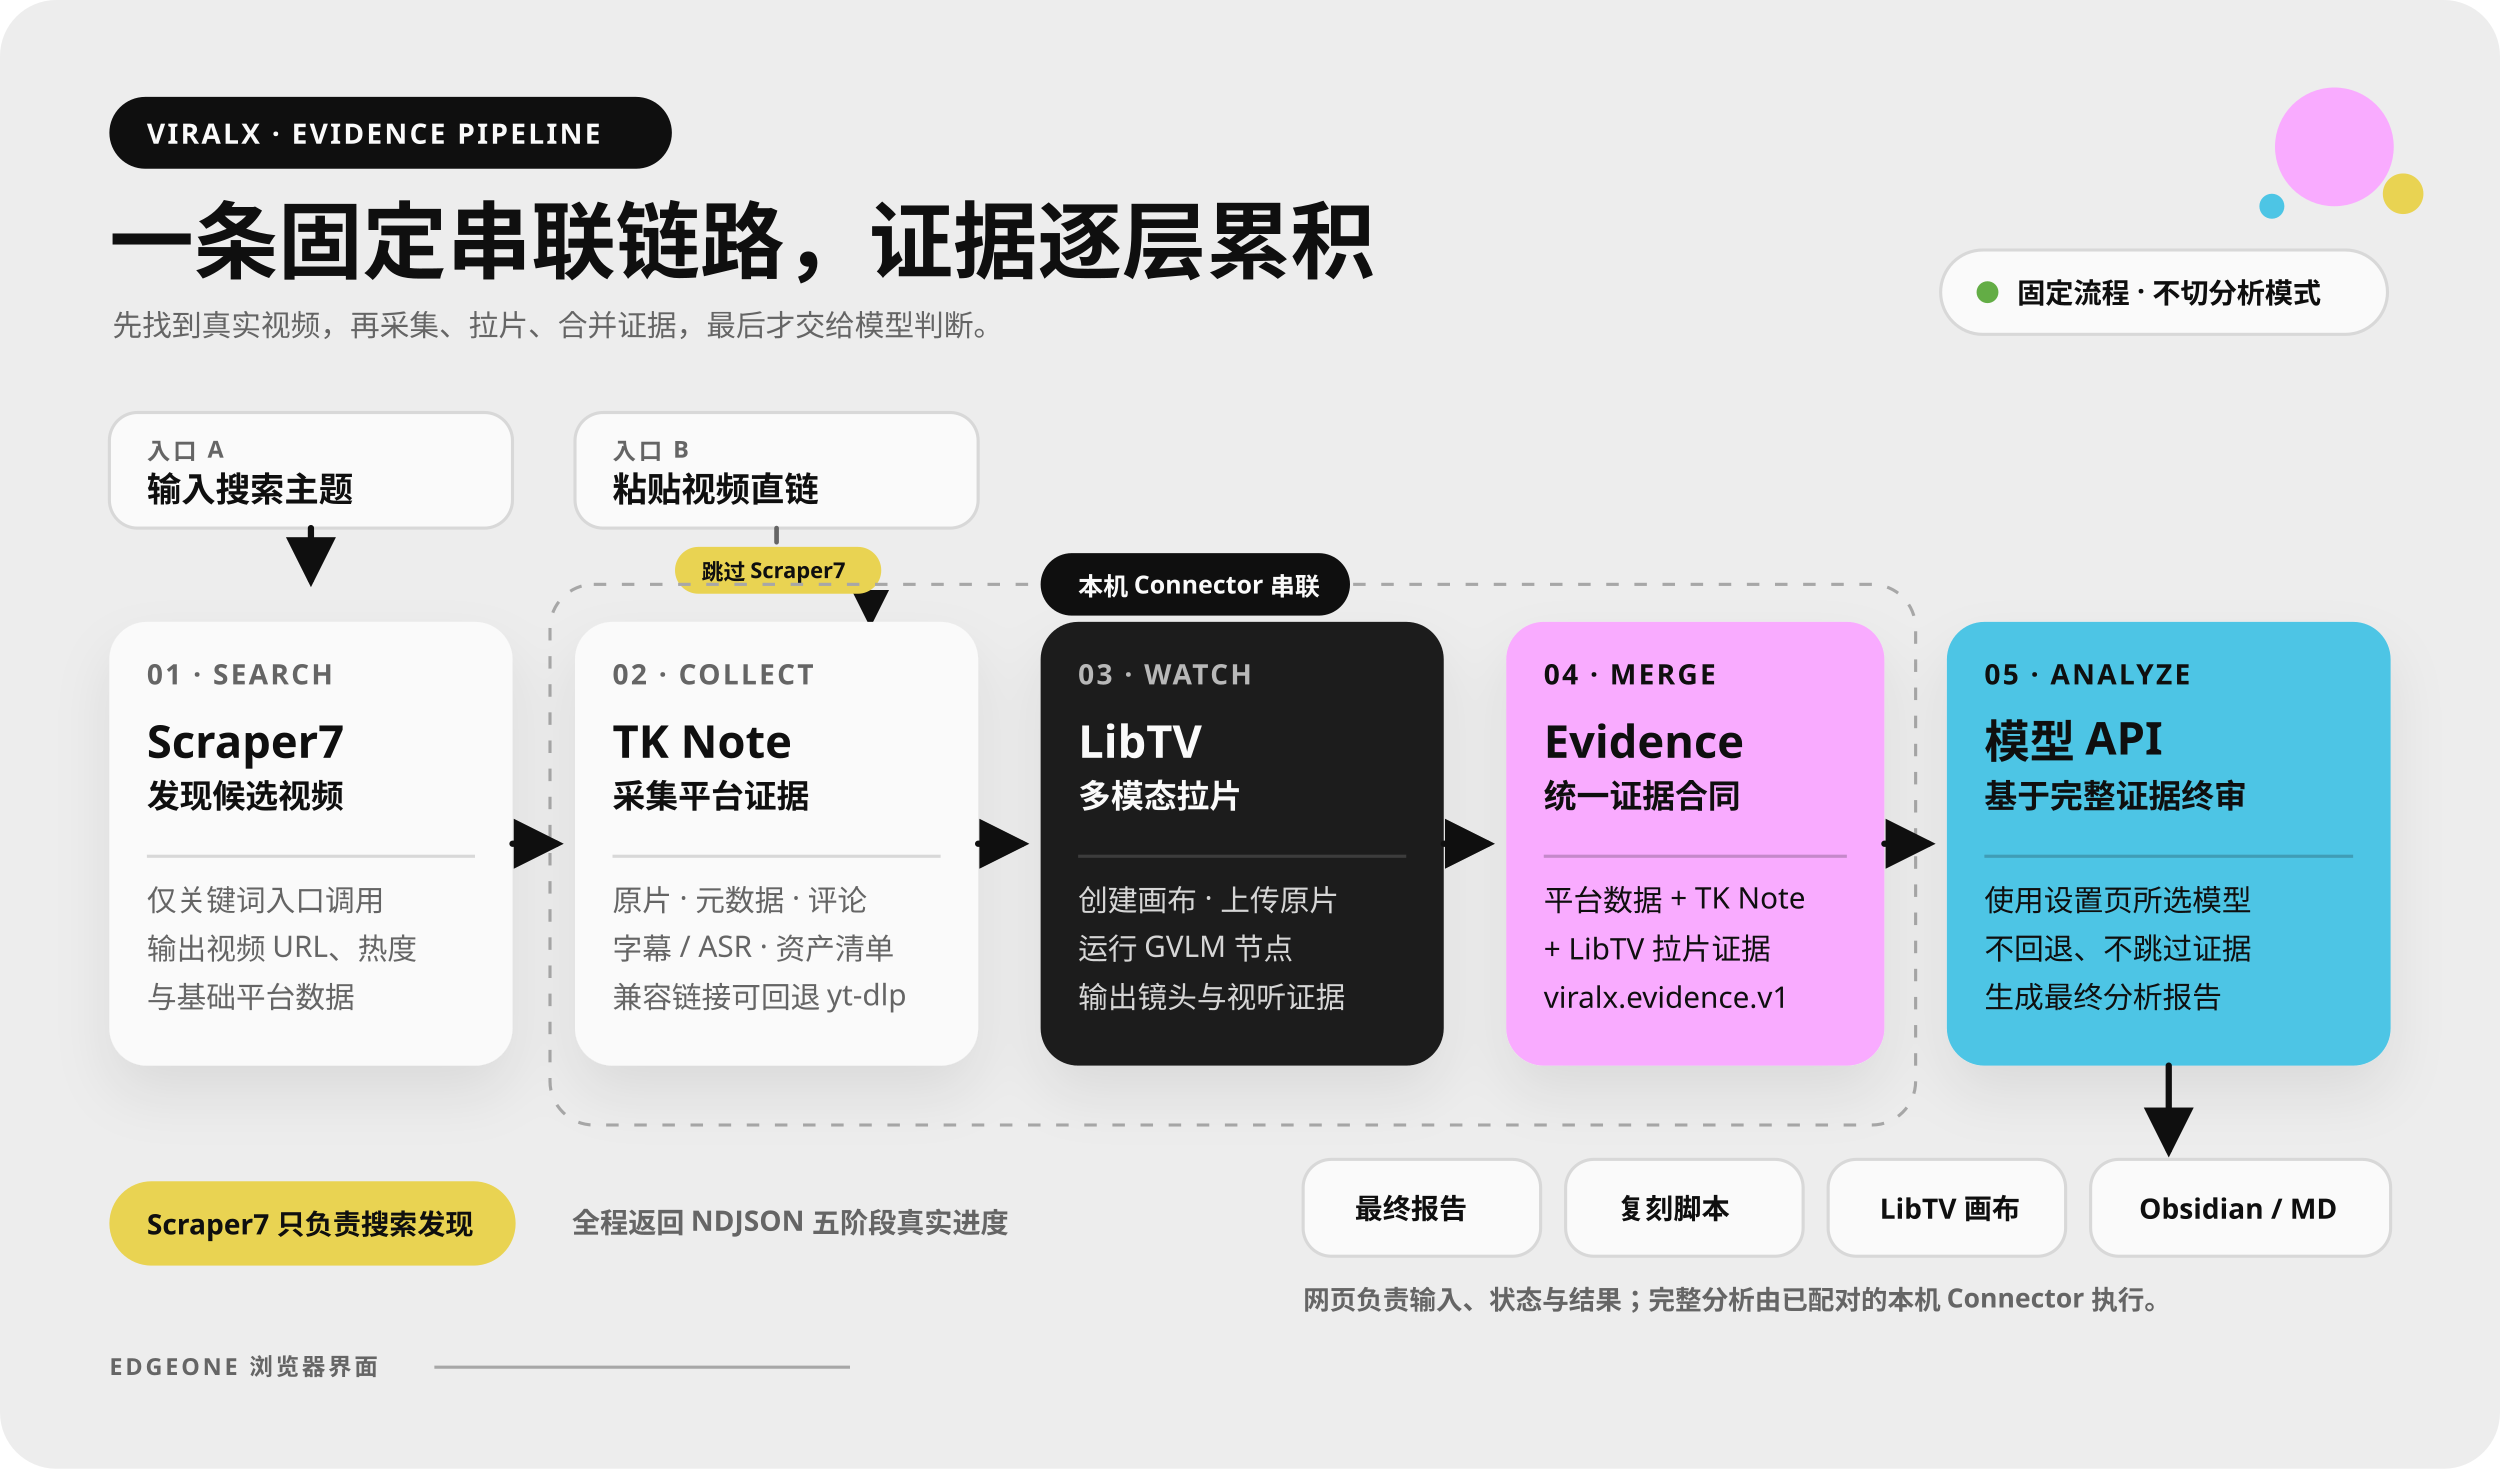
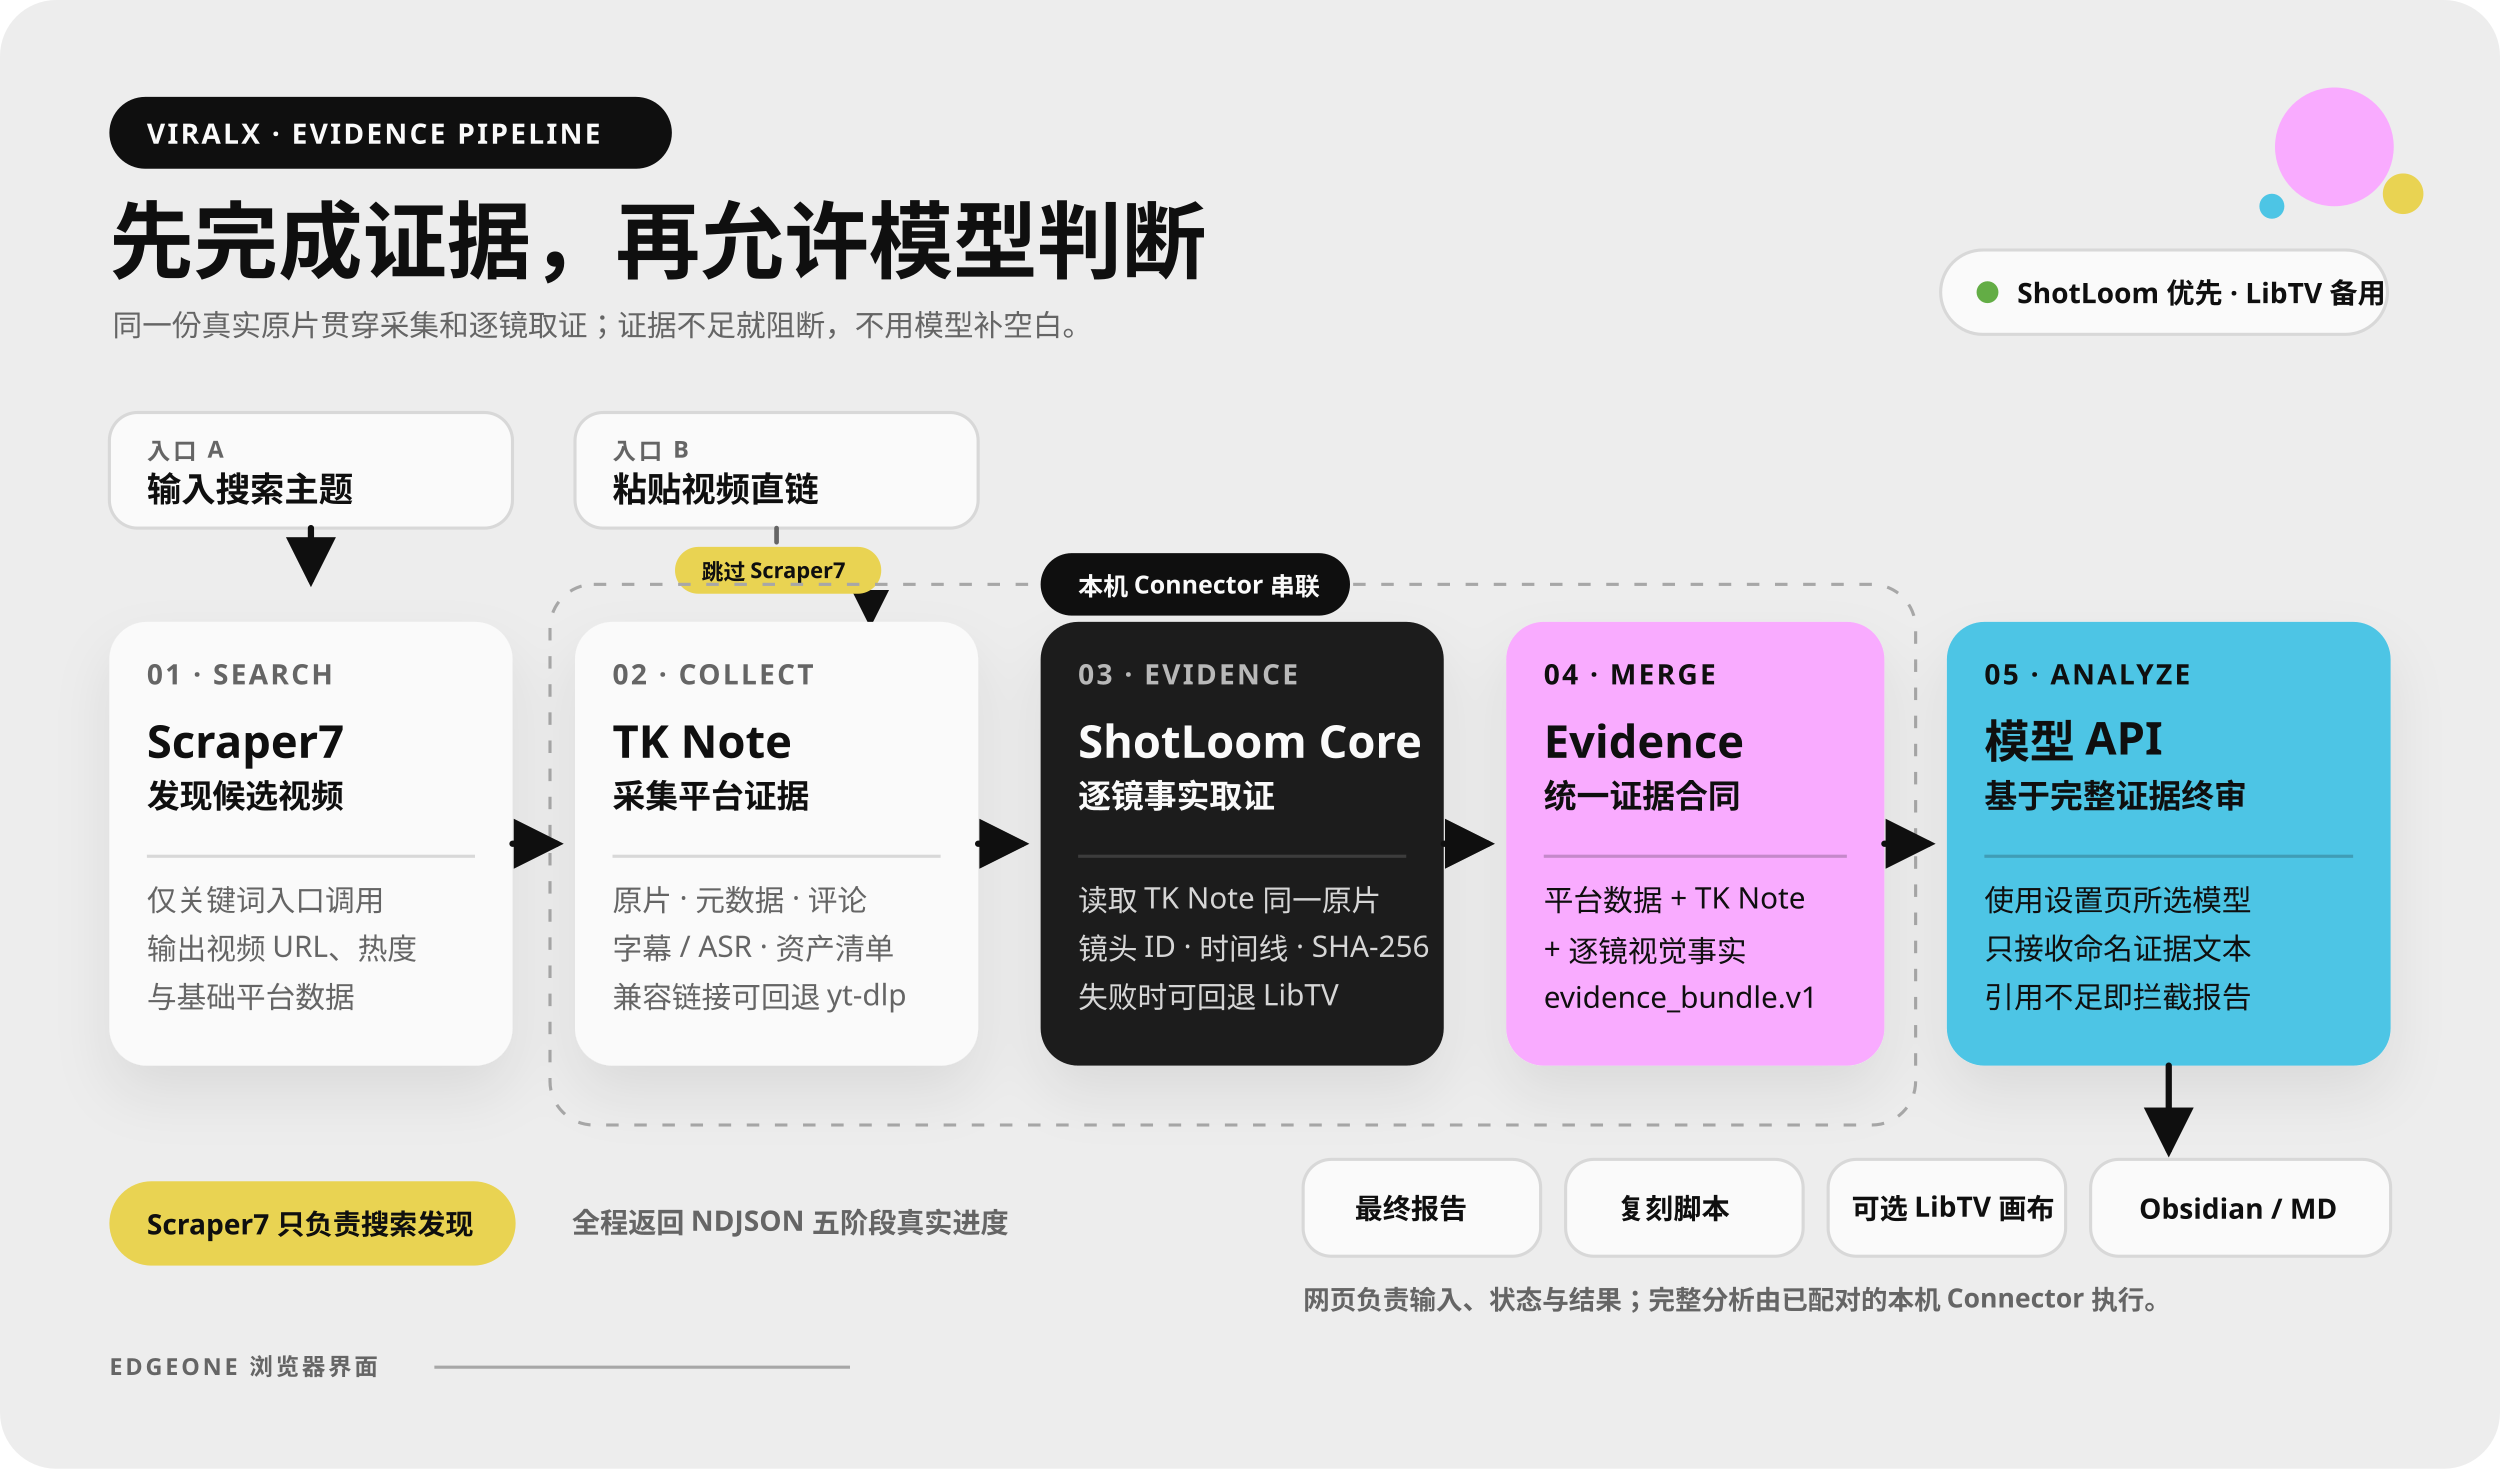
<svg xmlns="http://www.w3.org/2000/svg" width="1600" height="940" viewBox="0 0 1600 940" role="img" aria-labelledby="title desc">
  <defs>
    <filter id="shadow" x="-20%" y="-20%" width="140%" height="160%">
      <feDropShadow dx="0" dy="18" stdDeviation="18" flood-color="#0F0F0F" flood-opacity="0.08" />
    </filter>
    <marker id="arrow" viewBox="0 0 10 10" refX="8.5" refY="5" markerWidth="8" markerHeight="8" orient="auto-start-reverse">
      <path d="M 0 0 L 10 5 L 0 10 z" fill="#0F0F0F" />
    </marker>
    <style>
      .latin { font-family: "Hanken Grotesk", Inter, Arial, sans-serif; }
      .cn { font-family: "Hanken Grotesk", "Noto Sans SC", "PingFang SC", "Microsoft YaHei UI", sans-serif; }
      .label { font-size: 18px; font-weight: 700; letter-spacing: .08em; }
      .small { font-size: 18px; font-weight: 600; }
      .body { font-size: 19px; font-weight: 500; }
      .muted { fill: #656565; }
      .line { fill: none; stroke: #0F0F0F; stroke-width: 4; stroke-linecap: round; stroke-linejoin: round; marker-end: url(#arrow); }
      .dash { fill: none; stroke: #656565; stroke-width: 3; stroke-dasharray: 9 10; stroke-linecap: round; marker-end: url(#arrow); }
    </style>
  </defs>
  <rect width="1600" height="940" rx="36" fill="#EDEDED" />
  <circle cx="1494" cy="94" r="38" fill="#F9ABFF" />
  <circle cx="1538" cy="124" r="13" fill="#E9D352" />
  <circle cx="1454" cy="132" r="8" fill="#4DC5E5" />
  <g class="cn">
    <rect x="70" y="62" width="360" height="46" rx="23" fill="#0F0F0F" />
    <text x="94" y="92" class="label" fill="#FAFAFA">VIRALX · EVIDENCE PIPELINE</text>
-     <text x="70" y="174" font-size="54" font-weight="700" fill="#0F0F0F">一条固定串联链路，证据逐层累积</text>
-     <text x="72" y="215" class="body muted">先找到真实视频，再采集、拉片、合并证据，最后才交给模型判断。</text>
+     <text x="70" y="174" font-size="54" font-weight="700" fill="#0F0F0F">先完成证据，再允许模型判断</text>
+     <text x="72" y="215" class="body muted">同一份真实原片贯穿采集和逐镜取证；证据不足就阻断，不用模型补空白。</text>
    <rect x="1242" y="160" width="286" height="54" rx="27" fill="#FAFAFA" stroke="#D8D8D8" stroke-width="2" />
    <circle cx="1272" cy="187" r="7" fill="#63AD45" />
-     <text x="1291" y="194" class="small" fill="#0F0F0F">固定流程 · 不切分析模式</text>
+     <text x="1291" y="194" class="small" fill="#0F0F0F">ShotLoom 优先 · LibTV 备用</text>
    <rect x="70" y="264" width="258" height="74" rx="18" fill="#FAFAFA" stroke="#D8D8D8" stroke-width="2" />
    <text x="94" y="294" font-size="15" font-weight="700" letter-spacing=".12em" fill="#656565">入口 A</text>
    <text x="94" y="321" font-size="22" font-weight="700" fill="#0F0F0F">输入搜索主题</text>
    <rect x="368" y="264" width="258" height="74" rx="18" fill="#FAFAFA" stroke="#D8D8D8" stroke-width="2" />
    <text x="392" y="294" font-size="15" font-weight="700" letter-spacing=".12em" fill="#656565">入口 B</text>
    <text x="392" y="321" font-size="22" font-weight="700" fill="#0F0F0F">粘贴视频直链</text>
    <path d="M199 338 V371" class="line" />
    <path d="M497 338 V355 C497 369 510 377 527 377 H557 V398" class="dash" />
    <rect x="432" y="350" width="132" height="30" rx="15" fill="#E9D352" />
    <text x="449" y="371" font-size="14" font-weight="700" fill="#0F0F0F">跳过 Scraper7</text>
    <rect x="352" y="374" width="874" height="346" rx="28" fill="none" stroke="#A7A7A7" stroke-width="2" stroke-dasharray="8 10" />
    <rect x="666" y="354" width="198" height="40" rx="20" fill="#0F0F0F" />
    <text x="690" y="381" font-size="16" font-weight="700" fill="#FAFAFA">本机 Connector 串联</text>
    <g filter="url(#shadow)">
      <rect x="70" y="398" width="258" height="284" rx="24" fill="#FAFAFA" />
      <rect x="368" y="398" width="258" height="284" rx="24" fill="#FAFAFA" />
      <rect x="666" y="398" width="258" height="284" rx="24" fill="#1E1E1E" />
      <rect x="964" y="398" width="242" height="284" rx="24" fill="#F9ABFF" />
      <rect x="1246" y="398" width="284" height="284" rx="24" fill="#4DC5E5" />
    </g>
    <text x="94" y="438" class="label" fill="#656565">01 · SEARCH</text>
    <text x="94" y="485" font-size="29" font-weight="700" fill="#0F0F0F">Scraper7</text>
    <text x="94" y="517" font-size="21" font-weight="700" fill="#0F0F0F">发现候选视频</text>
    <line x1="94" y1="548" x2="304" y2="548" stroke="#D8D8D8" stroke-width="2" />
    <text x="94" y="583" class="body muted">仅关键词入口调用</text>
    <text x="94" y="614" class="body muted">输出视频 URL、热度</text>
    <text x="94" y="645" class="body muted">与基础平台数据</text>
    <text x="392" y="438" class="label" fill="#656565">02 · COLLECT</text>
    <text x="392" y="485" font-size="29" font-weight="700" fill="#0F0F0F">TK Note</text>
    <text x="392" y="517" font-size="21" font-weight="700" fill="#0F0F0F">采集平台证据</text>
    <line x1="392" y1="548" x2="602" y2="548" stroke="#D8D8D8" stroke-width="2" />
    <text x="392" y="583" class="body muted">原片 · 元数据 · 评论</text>
    <text x="392" y="614" class="body muted">字幕 / ASR · 资产清单</text>
    <text x="392" y="645" class="body muted">兼容链接可回退 yt-dlp</text>
-     <text x="690" y="438" class="label" fill="#B8B8B8">03 · WATCH</text>
-     <text x="690" y="485" font-size="29" font-weight="700" fill="#FAFAFA">LibTV</text>
-     <text x="690" y="517" font-size="21" font-weight="700" fill="#FAFAFA">多模态拉片</text>
+     <text x="690" y="438" class="label" fill="#B8B8B8">03 · EVIDENCE</text>
+     <text x="690" y="485" font-size="29" font-weight="700" fill="#FAFAFA">ShotLoom Core</text>
+     <text x="690" y="517" font-size="21" font-weight="700" fill="#FAFAFA">逐镜事实取证</text>
    <line x1="690" y1="548" x2="900" y2="548" stroke="#3C3C3C" stroke-width="2" />
-     <text x="690" y="583" class="body" fill="#D6D6D6">创建画布 · 上传原片</text>
-     <text x="690" y="614" class="body" fill="#D6D6D6">运行 GVLM 节点</text>
-     <text x="690" y="645" class="body" fill="#D6D6D6">输出镜头与视听证据</text>
+     <text x="690" y="583" class="body" fill="#D6D6D6">读取 TK Note 同一原片</text>
+     <text x="690" y="614" class="body" fill="#D6D6D6">镜头 ID · 时间线 · SHA-256</text>
+     <text x="690" y="645" class="body" fill="#D6D6D6">失败时可回退 LibTV</text>
    <text x="988" y="438" class="label" fill="#0F0F0F">04 · MERGE</text>
    <text x="988" y="485" font-size="29" font-weight="700" fill="#0F0F0F">Evidence</text>
    <text x="988" y="517" font-size="21" font-weight="700" fill="#0F0F0F">统一证据合同</text>
    <line x1="988" y1="548" x2="1182" y2="548" stroke="#0F0F0F" stroke-opacity=".22" stroke-width="2" />
    <text x="988" y="583" class="body" fill="#0F0F0F">平台数据 + TK Note</text>
-     <text x="988" y="614" class="body" fill="#0F0F0F">+ LibTV 拉片证据</text>
-     <text x="988" y="645" class="body" fill="#0F0F0F">viralx.evidence.v1</text>
+     <text x="988" y="614" class="body" fill="#0F0F0F">+ 逐镜视觉事实</text>
+     <text x="988" y="645" class="body" fill="#0F0F0F">evidence_bundle.v1</text>
    <text x="1270" y="438" class="label" fill="#0F0F0F">05 · ANALYZE</text>
    <text x="1270" y="485" font-size="29" font-weight="700" fill="#0F0F0F">模型 API</text>
    <text x="1270" y="517" font-size="21" font-weight="700" fill="#0F0F0F">基于完整证据终审</text>
    <line x1="1270" y1="548" x2="1506" y2="548" stroke="#0F0F0F" stroke-opacity=".22" stroke-width="2" />
    <text x="1270" y="583" class="body" fill="#0F0F0F">使用设置页所选模型</text>
-     <text x="1270" y="614" class="body" fill="#0F0F0F">不回退、不跳过证据</text>
-     <text x="1270" y="645" class="body" fill="#0F0F0F">生成最终分析报告</text>
+     <text x="1270" y="614" class="body" fill="#0F0F0F">只接收命名证据文本</text>
+     <text x="1270" y="645" class="body" fill="#0F0F0F">引用不足即拦截报告</text>
    <path d="M328 540 H356" class="line" />
    <path d="M626 540 H654" class="line" />
    <path d="M924 540 H952" class="line" />
    <path d="M1206 540 H1234" class="line" />
    <rect x="70" y="756" width="260" height="54" rx="27" fill="#E9D352" />
    <text x="94" y="790" class="small" fill="#0F0F0F">Scraper7 只负责搜索发现</text>
    <text x="366" y="789" class="small muted">全程返回 NDJSON 五阶段真实进度</text>
    <path d="M1388 682 V736" class="line" />
    <text x="70" y="880" font-size="15" font-weight="700" letter-spacing=".12em" fill="#656565">EDGEONE 浏览器界面</text>
    <line x1="278" y1="875" x2="544" y2="875" stroke="#A7A7A7" stroke-width="2" />
    <rect x="834" y="742" width="152" height="62" rx="18" fill="#FAFAFA" stroke="#D8D8D8" stroke-width="2" />
    <rect x="1002" y="742" width="152" height="62" rx="18" fill="#FAFAFA" stroke="#D8D8D8" stroke-width="2" />
    <rect x="1170" y="742" width="152" height="62" rx="18" fill="#FAFAFA" stroke="#D8D8D8" stroke-width="2" />
    <rect x="1338" y="742" width="192" height="62" rx="18" fill="#FAFAFA" stroke="#D8D8D8" stroke-width="2" />
    <text x="867" y="780" class="small" fill="#0F0F0F">最终报告</text>
    <text x="1035" y="780" class="small" fill="#0F0F0F">复刻脚本</text>
-     <text x="1203" y="780" class="small" fill="#0F0F0F">LibTV 画布</text>
+     <text x="1185" y="780" class="small" fill="#0F0F0F">可选 LibTV 画布</text>
    <text x="1369" y="780" class="small" fill="#0F0F0F">Obsidian / MD</text>
    <text x="834" y="838" font-size="17" font-weight="600" fill="#656565">网页负责输入、状态与结果；完整分析由已配对的本机 Connector 执行。</text>
  </g>
</svg>
